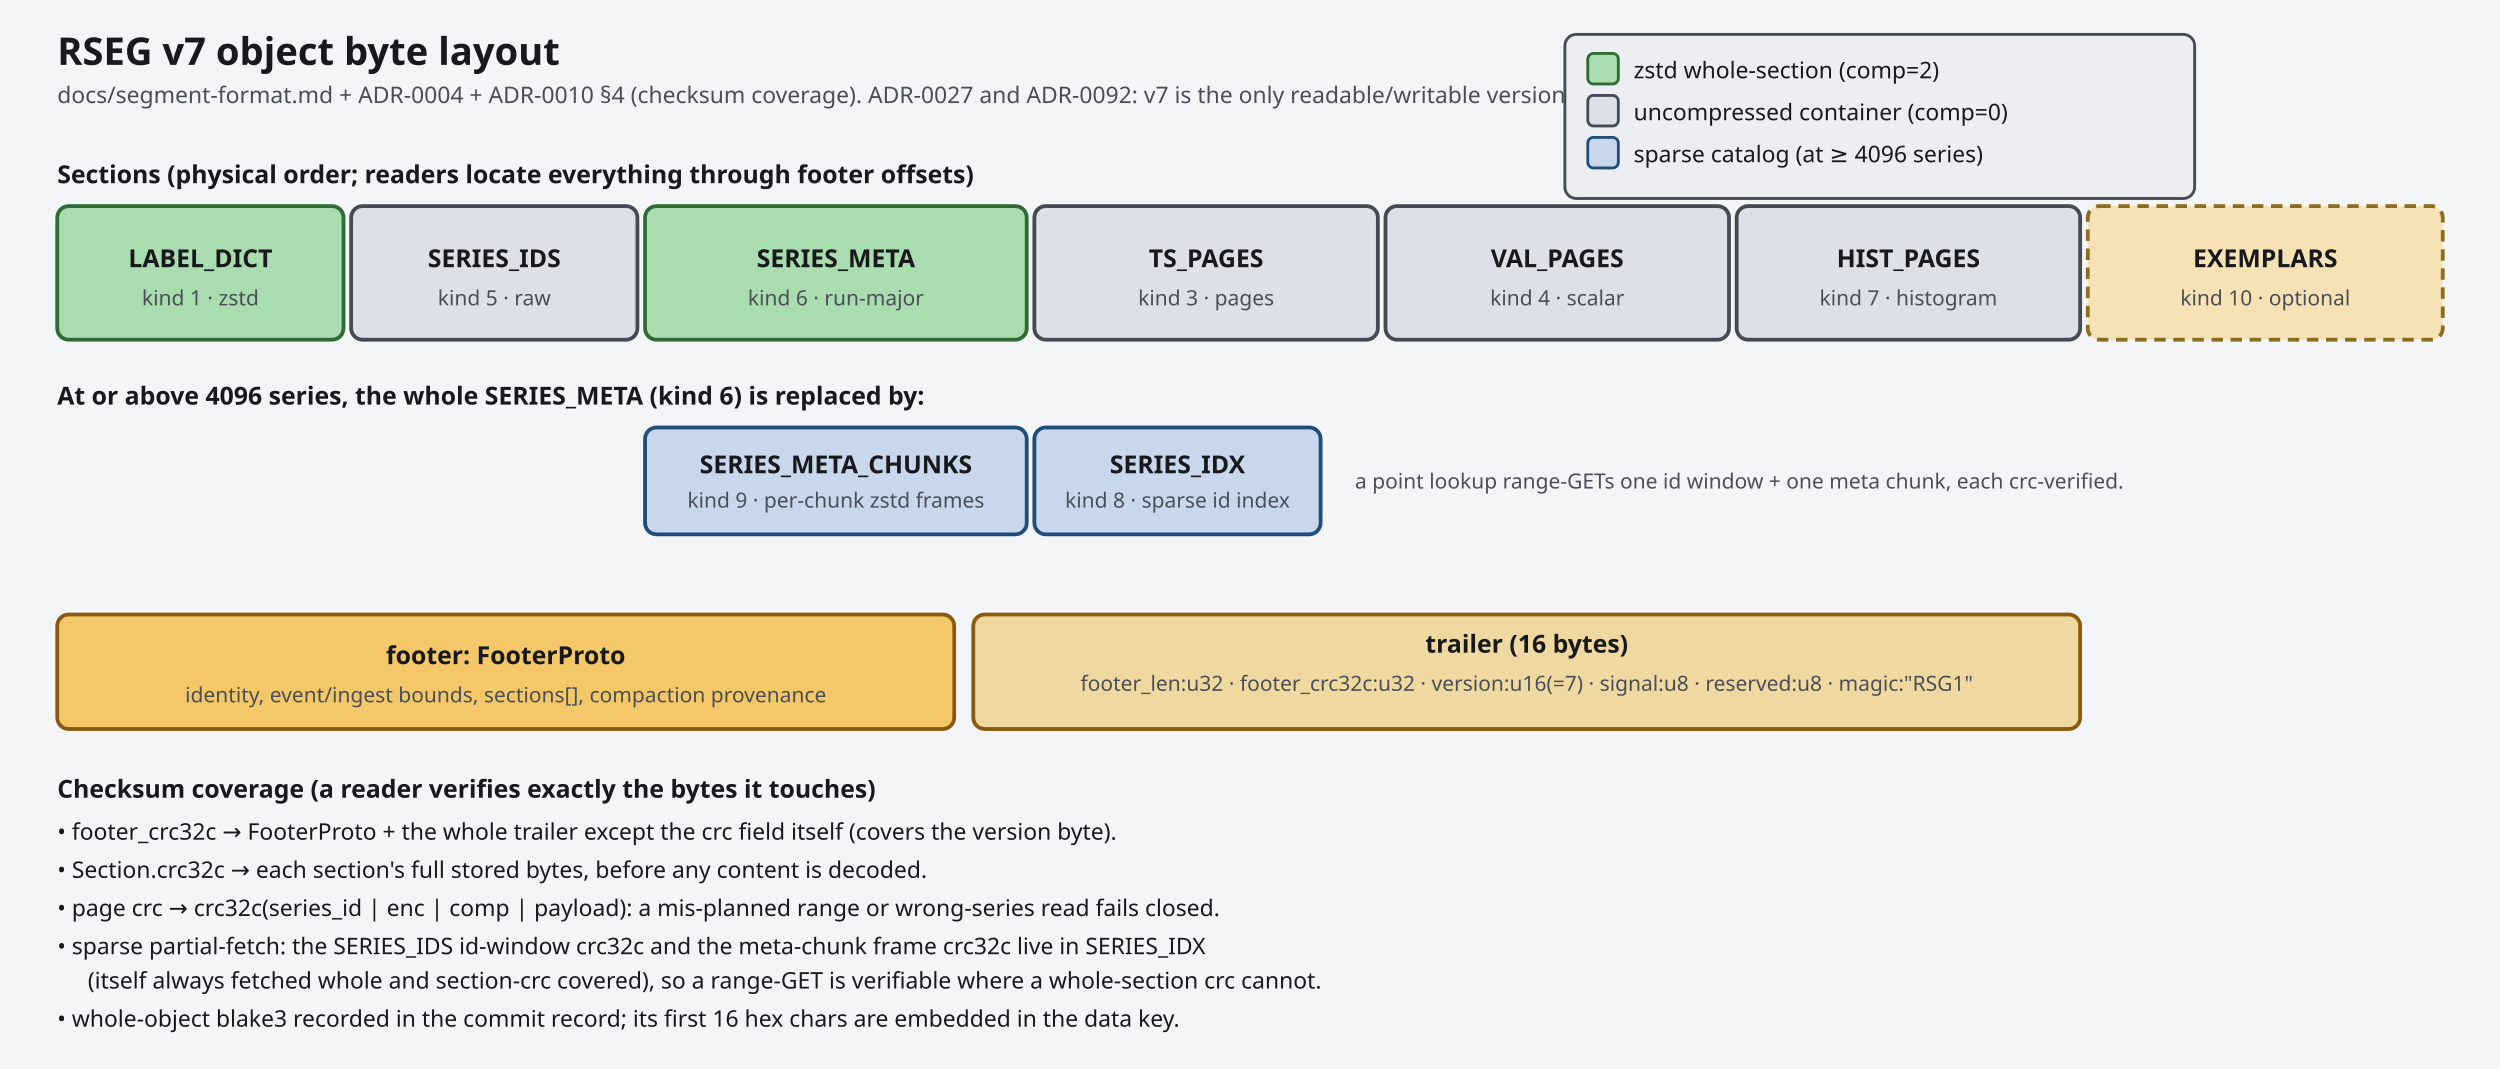
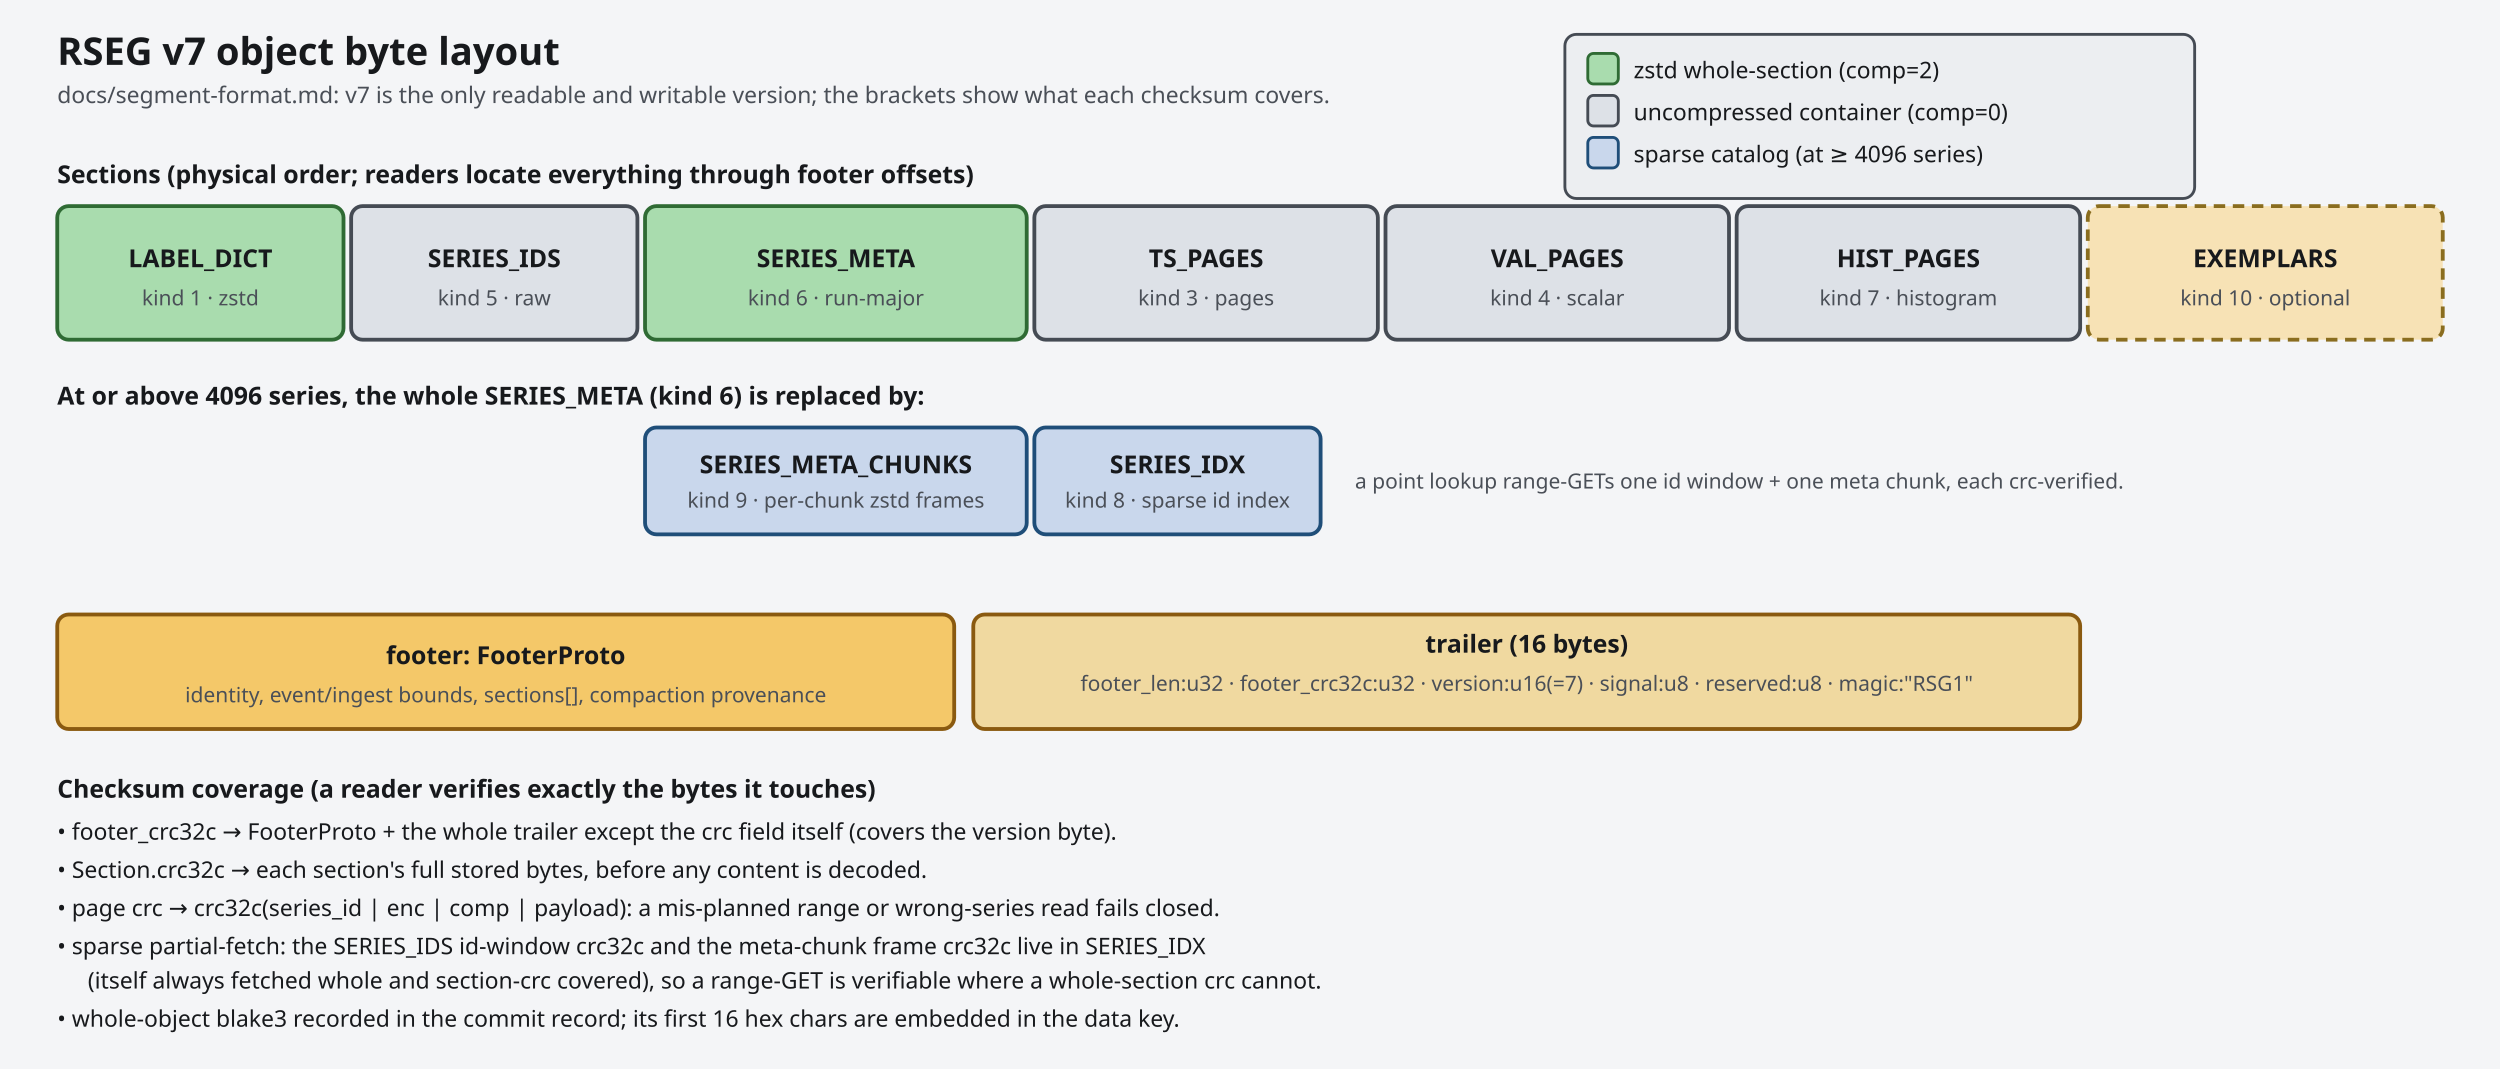
<svg xmlns="http://www.w3.org/2000/svg" width="1310" height="560" viewBox="0 0 1310 560" font-family="system-ui, sans-serif" role="img" aria-label="RSEG v7 object byte layout: the label dictionary and series ids, the series-metadata catalog (or its sparse index and chunked form above the 4096-series threshold), the timestamp, value, and histogram page containers with per-page headers, the protobuf footer, and the 16-byte trailer, with brackets showing what each checksum covers.">
  <rect x="0" y="0" width="1310" height="740" fill="#f4f5f7" />
  <text x="30" y="34" font-size="20" font-weight="bold" fill="#17191c">RSEG v7 object byte layout</text>
-   <text x="30" y="54" font-size="12" fill="#4a4f57">docs/segment-format.md + ADR-0004 + ADR-0010 §4 (checksum coverage). ADR-0027 and ADR-0092: v7 is the only readable/writable version.</text>
+   <text x="30" y="54" font-size="12" fill="#4a4f57">docs/segment-format.md: v7 is the only readable and writable version; the brackets show what each checksum covers.</text>
  <g>
    <rect x="820" y="18" width="330" height="86" rx="6" fill="#eceef1" stroke="#454b54" stroke-width="1.5" />
    <rect x="832" y="28" width="16" height="16" rx="3" fill="#a9dcae" stroke="#2f6b34" stroke-width="1.5" />
    <text x="856" y="41" font-size="12" fill="#17191c">zstd whole-section (comp=2)</text>
    <rect x="832" y="50" width="16" height="16" rx="3" fill="#dde1e7" stroke="#454b54" stroke-width="1.5" />
    <text x="856" y="63" font-size="12" fill="#17191c">uncompressed container (comp=0)</text>
    <rect x="832" y="72" width="16" height="16" rx="3" fill="#c9d7ec" stroke="#1f4e79" stroke-width="1.5" />
    <text x="856" y="85" font-size="12" fill="#17191c">sparse catalog (at ≥ 4096 series)</text>
  </g>
  <text x="30" y="96" font-size="13" font-weight="bold" fill="#17191c">Sections (physical order; readers locate everything through footer offsets)</text>
  <g stroke-width="2">
    <rect x="30" y="108" width="150" height="70" rx="6" fill="#a9dcae" stroke="#2f6b34" />
    <rect x="184" y="108" width="150" height="70" rx="6" fill="#dde1e7" stroke="#454b54" />
    <rect x="338" y="108" width="200" height="70" rx="6" fill="#a9dcae" stroke="#2f6b34" />
    <rect x="542" y="108" width="180" height="70" rx="6" fill="#dde1e7" stroke="#454b54" />
    <rect x="726" y="108" width="180" height="70" rx="6" fill="#dde1e7" stroke="#454b54" />
    <rect x="910" y="108" width="180" height="70" rx="6" fill="#dde1e7" stroke="#454b54" />
    <rect x="1094" y="108" width="186" height="70" rx="6" fill="#f7e2b5" stroke="#8a6d1f" stroke-dasharray="6 4" />
  </g>
  <g font-size="13" font-weight="bold" fill="#17191c" text-anchor="middle">
    <text x="105" y="140">LABEL_DICT</text>
    <text x="259" y="140">SERIES_IDS</text>
    <text x="438" y="140">SERIES_META</text>
    <text x="632" y="140">TS_PAGES</text>
    <text x="816" y="140">VAL_PAGES</text>
    <text x="1000" y="140">HIST_PAGES</text>
    <text x="1187" y="140">EXEMPLARS</text>
  </g>
  <g font-size="11" fill="#4a4f57" text-anchor="middle">
    <text x="105" y="160">kind 1 · zstd</text>
    <text x="259" y="160">kind 5 · raw</text>
    <text x="438" y="160">kind 6 · run-major</text>
    <text x="632" y="160">kind 3 · pages</text>
    <text x="816" y="160">kind 4 · scalar</text>
    <text x="1000" y="160">kind 7 · histogram</text>
    <text x="1187" y="160">kind 10 · optional</text>
  </g>
  <text x="30" y="212" font-size="13" font-weight="bold" fill="#17191c">At or above 4096 series, the whole SERIES_META (kind 6) is replaced by:</text>
  <g stroke-width="2">
    <rect x="338" y="224" width="200" height="56" rx="6" fill="#c9d7ec" stroke="#1f4e79" />
    <rect x="542" y="224" width="150" height="56" rx="6" fill="#c9d7ec" stroke="#1f4e79" />
  </g>
  <g font-size="13" font-weight="bold" fill="#17191c" text-anchor="middle">
    <text x="438" y="248">SERIES_META_CHUNKS</text>
    <text x="617" y="248">SERIES_IDX</text>
  </g>
  <g font-size="11" fill="#4a4f57" text-anchor="middle">
    <text x="438" y="266">kind 9 · per-chunk zstd frames</text>
    <text x="617" y="266">kind 8 · sparse id index</text>
  </g>
  <text x="710" y="256" font-size="11" fill="#4a4f57">a point lookup range-GETs one id window + one meta chunk, each crc-verified.</text>
  <g stroke-width="2">
    <rect x="30" y="322" width="470" height="60" rx="6" fill="#f4c869" stroke="#8a5a10" />
    <rect x="510" y="322" width="580" height="60" rx="6" fill="#f0d9a0" stroke="#8a5a10" />
  </g>
  <text x="265" y="348" font-size="13" font-weight="bold" fill="#17191c" text-anchor="middle">footer: FooterProto</text>
  <text x="265" y="368" font-size="11" fill="#4a4f57" text-anchor="middle">identity, event/ingest bounds, sections[], compaction provenance</text>
  <text x="800" y="342" font-size="13" font-weight="bold" fill="#17191c" text-anchor="middle">trailer (16 bytes)</text>
  <text x="800" y="362" font-size="11" fill="#4a4f57" text-anchor="middle">footer_len:u32 · footer_crc32c:u32 · version:u16(=7) · signal:u8 · reserved:u8 · magic:"RSG1"</text>
  <text x="30" y="418" font-size="13" font-weight="bold" fill="#17191c">Checksum coverage (a reader verifies exactly the bytes it touches)</text>
  <g font-size="12" fill="#17191c">
    <text x="30" y="440">• footer_crc32c → FooterProto + the whole trailer except the crc field itself (covers the version byte).</text>
    <text x="30" y="460">• Section.crc32c → each section's full stored bytes, before any content is decoded.</text>
    <text x="30" y="480">• page crc → crc32c(series_id | enc | comp | payload): a mis-planned range or wrong-series read fails closed.</text>
    <text x="30" y="500">• sparse partial-fetch: the SERIES_IDS id-window crc32c and the meta-chunk frame crc32c live in SERIES_IDX</text>
    <text x="46" y="518">(itself always fetched whole and section-crc covered), so a range-GET is verifiable where a whole-section crc cannot.</text>
    <text x="30" y="538">• whole-object blake3 recorded in the commit record; its first 16 hex chars are embedded in the data key.</text>
  </g>
</svg>
